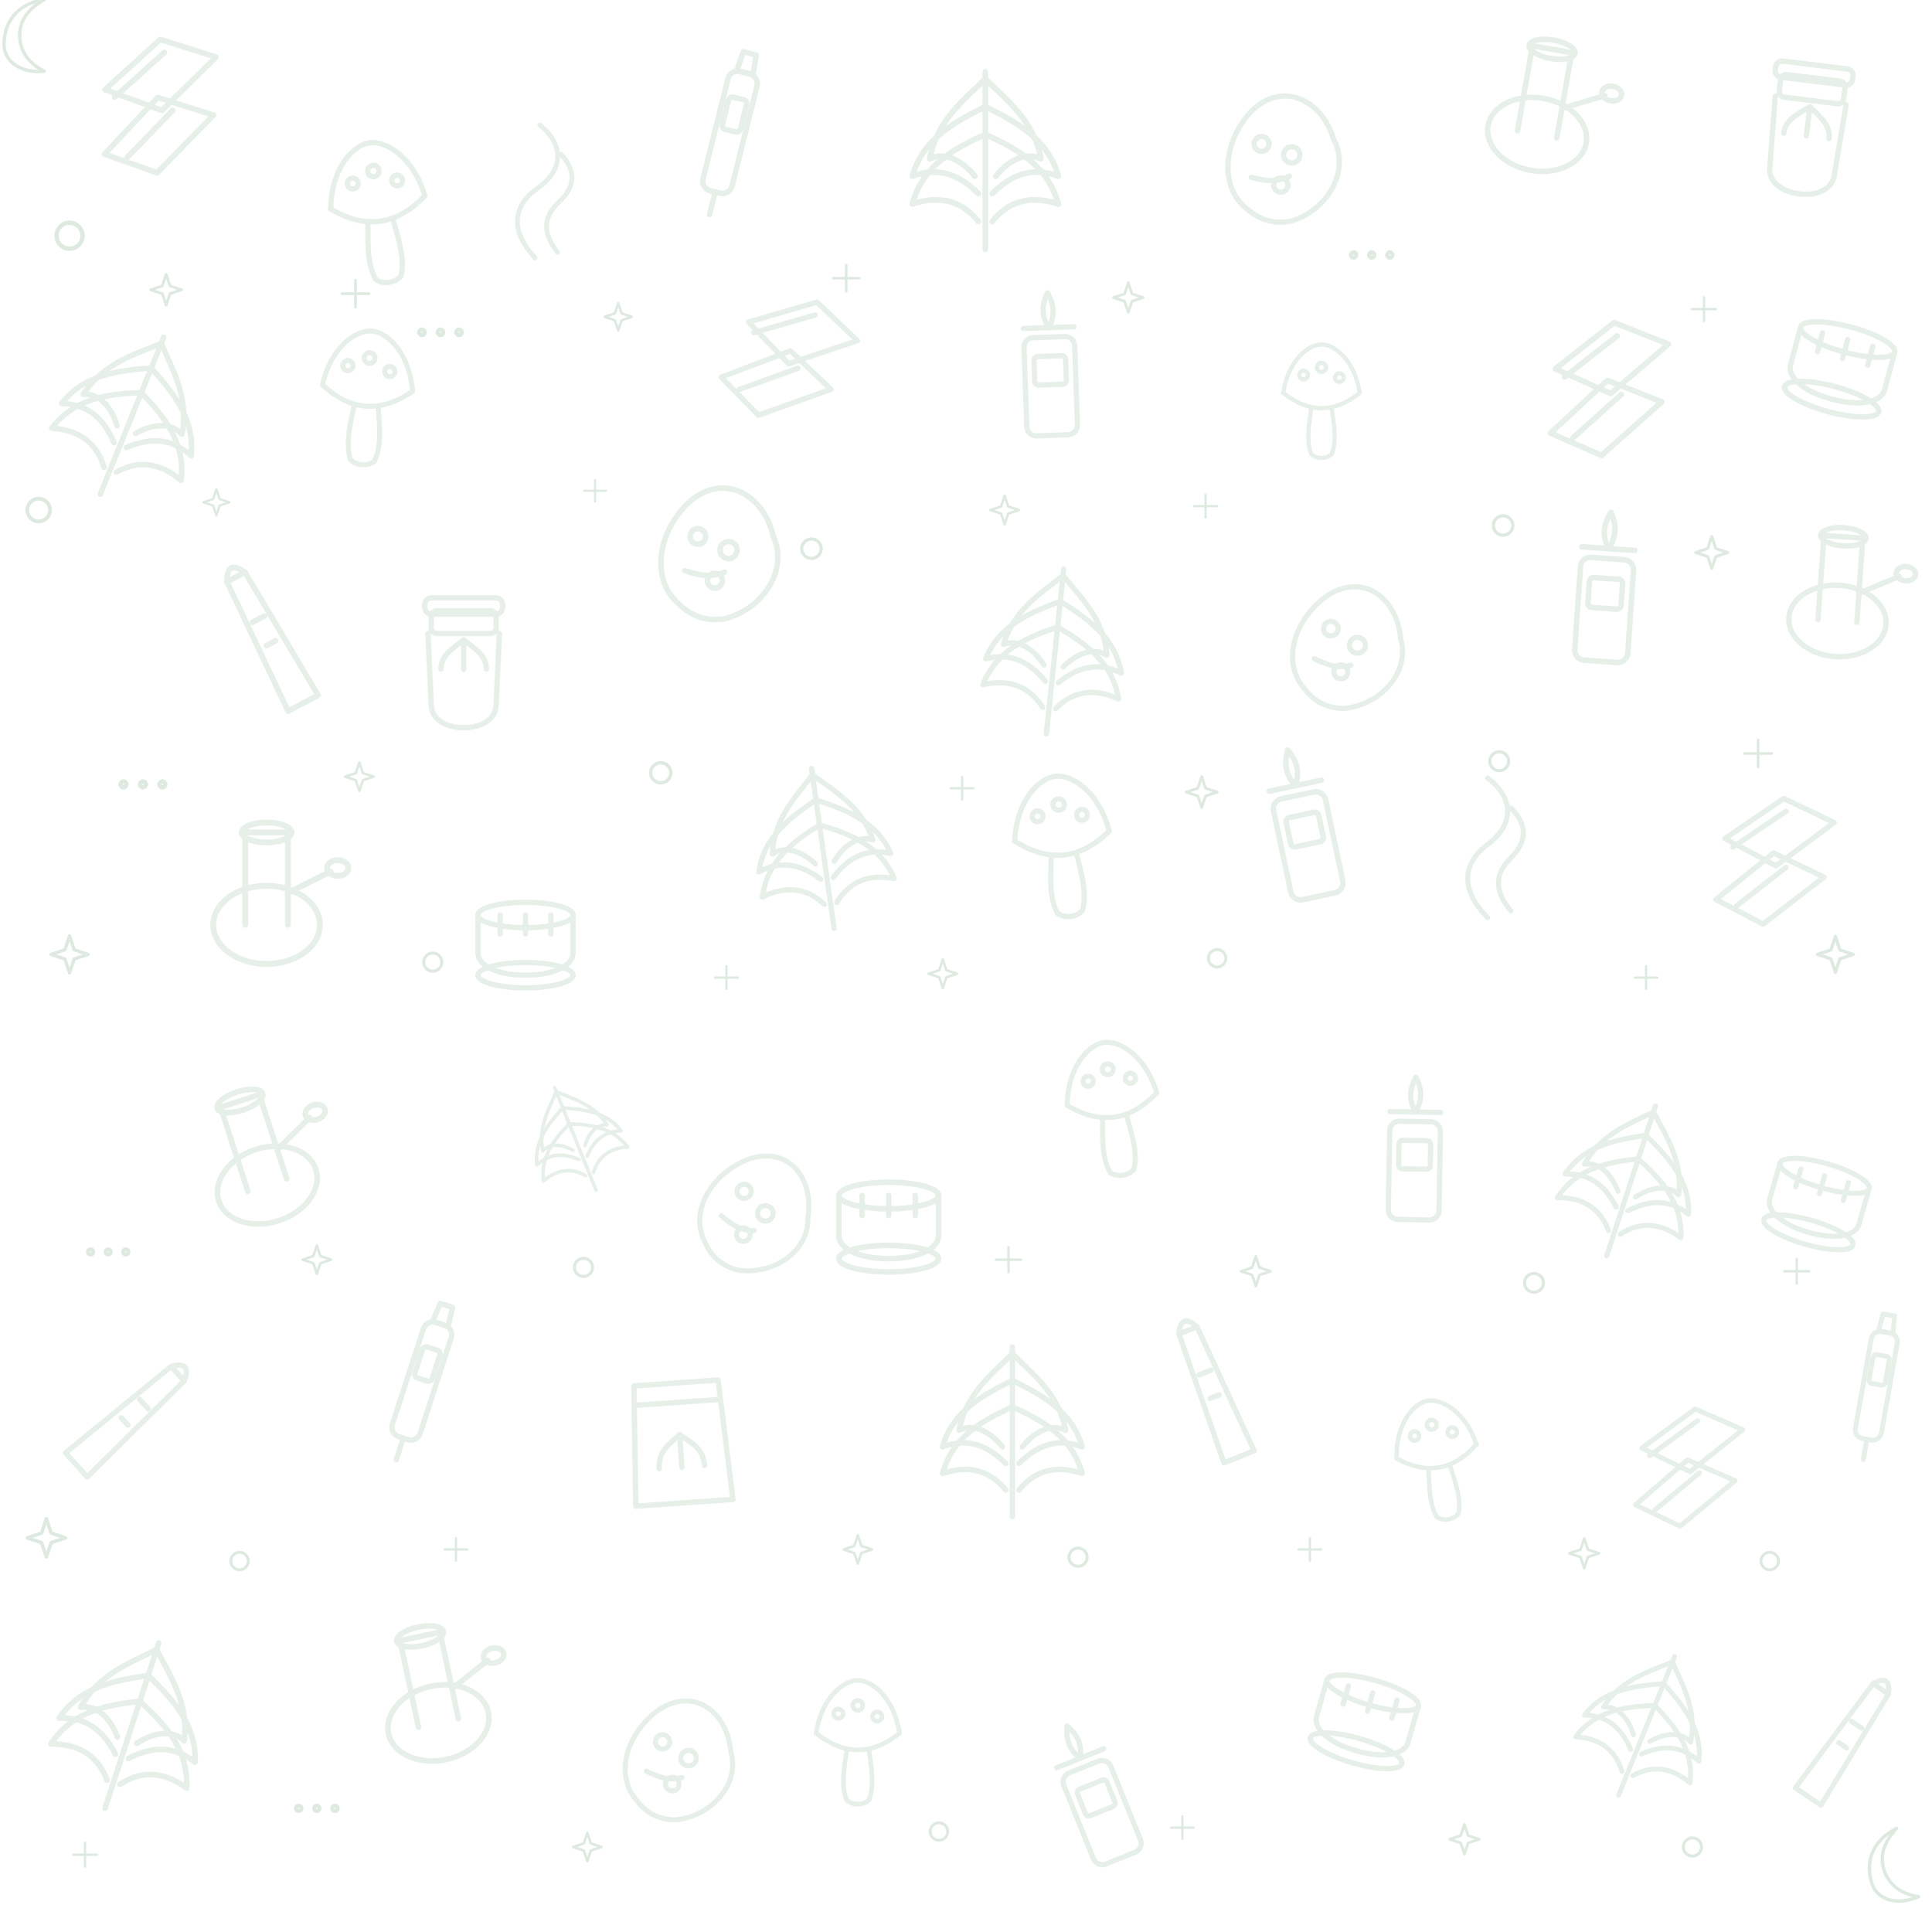
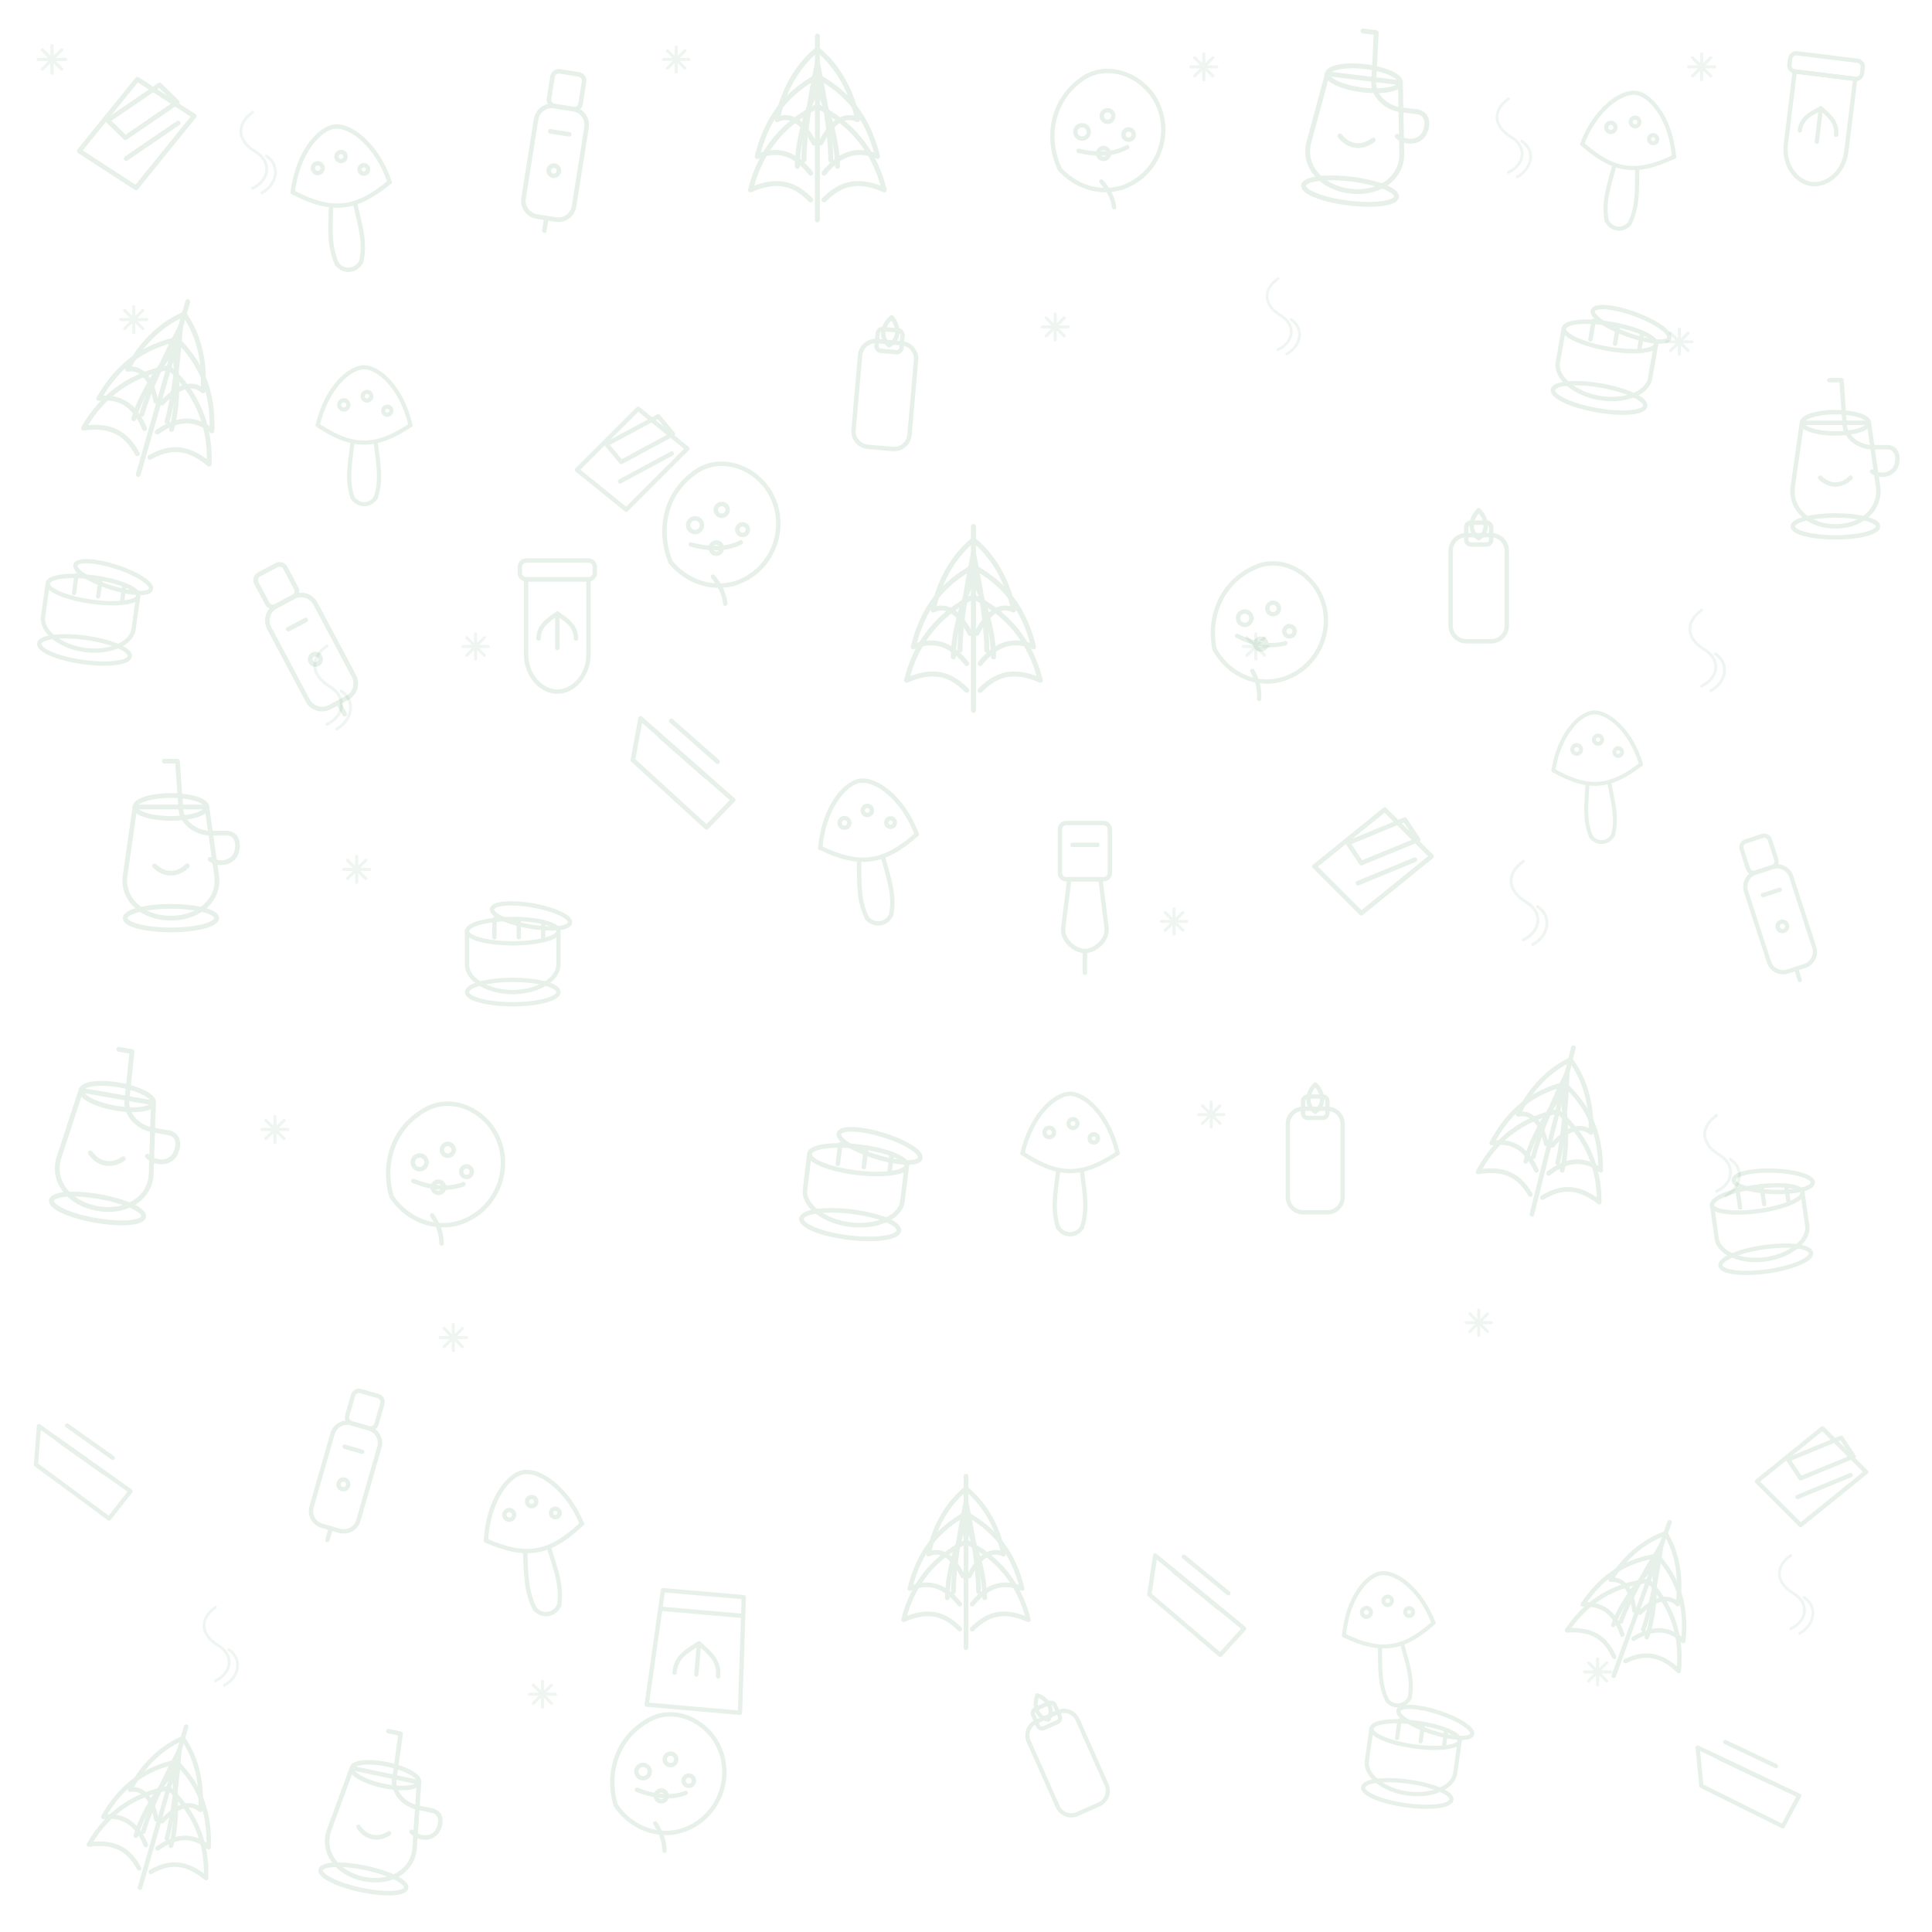
- <svg xmlns="http://www.w3.org/2000/svg" width="500" height="500" viewBox="0 0 500 500">
+ <svg xmlns="http://www.w3.org/2000/svg" width="520" height="520" viewBox="0 0 520 520">
  <defs>
-     <g id="leaf" fill="none" stroke="#2d7a3a" stroke-width="1.65" stroke-linecap="round" stroke-linejoin="round">
-       <path d="M0 25 L0 -26" />
-       <path d="M0 -24 C-6 -18 -14 -12 -16 -1 C-12 -3 -7 -1 -3 4" />
-       <path d="M0 -24 C6 -18 14 -12 16 -1 C12 -3 7 -1 3 4" />
-       <path d="M0 -16 C-8 -12 -18 -7 -21 4 C-13 1 -7 4 -2 9" />
-       <path d="M0 -16 C8 -12 18 -7 21 4 C13 1 7 4 2 9" />
-       <path d="M0 -8 C-9 -4 -18 1 -21 12 C-12 9 -6 12 -2 17" />
-       <path d="M0 -8 C9 -4 18 1 21 12 C12 9 6 12 2 17" />
+     <g id="leaf" fill="none" stroke="#2d7a3a" stroke-width="1.48" stroke-linecap="round" stroke-linejoin="round">
+       <path d="M0 28 L0 -27" />
+       <path d="M0 -23 C-5 -19 -10 -12 -12 -2 C-8 -4 -4 -1 -1 5" />
+       <path d="M0 -23 C5 -19 10 -12 12 -2 C8 -4 4 -1 1 5" />
+       <path d="M0 -15 C-9 -10 -15 -3 -18 9 C-11 6 -6 9 -2 14" />
+       <path d="M0 -15 C9 -10 15 -3 18 9 C11 6 6 9 2 14" />
+       <path d="M0 -6 C-10 -1 -17 7 -20 19 C-11 15 -6 18 -2 22" />
+       <path d="M0 -6 C10 -1 17 7 20 19 C11 15 6 18 2 22" />
+       <path d="M0 -19 C-2 -9 -4 2 -4 10" />
+       <path d="M0 -19 C2 -9 4 2 4 10" />
+       <path d="M0 -12 C-3 -5 -6 4 -6 12" />
+       <path d="M0 -12 C3 -5 6 4 6 12" />
    </g>
-     <g id="mushroom" fill="none" stroke="#2d7a3a" stroke-width="1.65" stroke-linecap="round" stroke-linejoin="round">
-       <path d="M-15 -2 C-13 -15 -5 -21 0 -21 C5 -21 13 -15 15 -2" />
-       <path d="M-15 -2 C-10 2 -5 4 0 4 C5 4 10 2 15 -2" />
-       <path d="M-4 4 C-5 11 -6 17 -4 22" />
-       <path d="M4 4 C5 11 6 17 4 22" />
-       <path d="M-4 22 C-2 24 2 24 4 22" />
-       <circle cx="-7" cy="-9" r="1.7" />
-       <circle cx="0" cy="-12" r="1.8" />
-       <circle cx="7" cy="-8" r="1.7" />
+     <g id="bud" fill="none" stroke="#2d7a3a" stroke-width="1.42" stroke-linecap="round" stroke-linejoin="round">
+       <path d="M-15 12 C-18 2 -15 -10 -4 -16 C5 -21 17 -15 20 -4 C23 7 16 19 4 21 C-4 22 -11 18 -15 12 Z" />
+       <circle cx="-6" cy="1" r="2.2" />
+       <circle cx="3" cy="-3" r="1.9" />
+       <circle cx="9" cy="4" r="1.7" />
+       <circle cx="0" cy="9" r="1.8" />
+       <path d="M-2 18 C0 21 1 24 1 27" />
+       <path d="M-8 7 C-3 9 3 10 8 8" />
    </g>
-     <g id="vape" fill="none" stroke="#2d7a3a" stroke-width="1.65" stroke-linecap="round" stroke-linejoin="round">
-       <rect x="-4.5" y="-23" width="9" height="37" rx="3" />
-       <rect x="-2.8" y="-15" width="5.6" height="10" rx="1.2" />
-       <path d="M-2.5 -23 L2.5 -23 L2 -29 L-2 -29 Z" />
-       <line x1="0" y1="14" x2="0" y2="21" />
+     <g id="mushroom" fill="none" stroke="#2d7a3a" stroke-width="1.42" stroke-linecap="round" stroke-linejoin="round">
+       <path d="M-16 -2 C-13 -15 -5 -22 0 -22 C5 -22 13 -15 16 -2" />
+       <path d="M-16 -2 C-10 2 -5 4 0 4 C5 4 10 2 16 -2" />
+       <path d="M-4 4 C-5 12 -6 17 -4 23" />
+       <path d="M4 4 C5 12 6 17 4 23" />
+       <path d="M-4 23 C-2 26 2 26 4 23" />
+       <circle cx="-7" cy="-9" r="1.6" />
+       <circle cx="1" cy="-12" r="1.5" />
+       <circle cx="8" cy="-7" r="1.4" />
    </g>
-     <g id="pen" fill="none" stroke="#2d7a3a" stroke-width="1.65" stroke-linecap="round" stroke-linejoin="round">
-       <path d="M-3 -24 L3 -24 L5 18 L-5 18 Z" />
-       <line x1="-2" y1="-10" x2="2" y2="-10" />
-       <line x1="-1.5" y1="-2" x2="1.5" y2="-2" />
-       <path d="M-3 -24 Q0 -30 3 -24" />
+     <g id="bong" fill="none" stroke="#2d7a3a" stroke-width="1.44" stroke-linecap="round" stroke-linejoin="round">
+       <path d="M-2 -24 L2 -24 L3 -10 C3 -5 8 -2 12 -2 L17 -2" />
+       <path d="M17 -2 C20 -2 21 1 20 4 C19 7 15 8 12 6" />
+       <path d="M-11 -10 L11 -10 L14 11 C15 18 9 24 0 24 C-9 24 -15 18 -14 11 Z" />
+       <ellipse cx="0" cy="-10" rx="11" ry="3.5" />
+       <ellipse cx="0" cy="24" rx="14" ry="3.6" />
+       <path d="M-5 8 C-2 11 2 11 5 8" />
    </g>
-     <g id="lighter" fill="none" stroke="#2d7a3a" stroke-width="1.65" stroke-linecap="round" stroke-linejoin="round">
-       <rect x="-8" y="-18" width="16" height="31" rx="3" />
-       <rect x="-5" y="-12" width="10" height="9" rx="1.2" />
-       <path d="M-8 -21 L8 -21" />
-       <path d="M0 -21 C-3 -26 -1 -30 0 -32 C1 -30 3 -26 0 -21" />
+     <g id="vape" fill="none" stroke="#2d7a3a" stroke-width="1.42" stroke-linecap="round" stroke-linejoin="round">
+       <rect x="-5" y="-24" width="10" height="11" rx="2" />
+       <rect x="-8" y="-13" width="16" height="35" rx="5" />
+       <line x1="-3" y1="-5" x2="3" y2="-5" />
+       <circle cx="0" cy="7" r="1.6" />
+       <line x1="0" y1="22" x2="0" y2="26" />
    </g>
-     <g id="bong" fill="none" stroke="#2d7a3a" stroke-width="1.65" stroke-linecap="round" stroke-linejoin="round">
-       <path d="M-6 8 L-6 -18 L6 -18 L6 8" />
-       <ellipse cx="0" cy="8" rx="15" ry="11" />
-       <ellipse cx="0" cy="-18" rx="7" ry="2.8" />
-       <path d="M6 -1 L18 -7" />
-       <ellipse cx="20" cy="-8" rx="3" ry="2.2" />
+     <g id="cart" fill="none" stroke="#2d7a3a" stroke-width="1.4" stroke-linecap="round" stroke-linejoin="round">
+       <rect x="-8" y="-22" width="16" height="18" rx="2" />
+       <path d="M-5 -4 L5 -4 L7 12 C7 16 3 19 0 19 C-3 19 -7 16 -7 12 Z" />
+       <line x1="-4" y1="-15" x2="4" y2="-15" />
+       <line x1="0" y1="19" x2="0" y2="26" />
    </g>
-     <g id="jar" fill="none" stroke="#2d7a3a" stroke-width="1.65" stroke-linecap="round" stroke-linejoin="round">
-       <path d="M-11 -6 L-10 16 C-10 20 -6 23 0 23 C6 23 10 20 10 16 L11 -6" />
-       <rect x="-10" y="-13" width="20" height="7" rx="1.8" />
-       <rect x="-12" y="-17" width="24" height="5" rx="2" />
-       <path d="M0 5 L0 -4" />
-       <path d="M0 -4 C-4 -1 -7 1 -7 5" />
-       <path d="M0 -4 C4 -1 7 1 7 5" />
+     <g id="jar" fill="none" stroke="#2d7a3a" stroke-width="1.4" stroke-linecap="round" stroke-linejoin="round">
+       <rect x="-12" y="-18" width="24" height="6" rx="2" />
+       <path d="M-10 -12 L-10 12 C-10 19 -5 24 0 24 C5 24 10 19 10 12 L10 -12 Z" />
+       <path d="M0 10 L0 -1" />
+       <path d="M0 -1 C-3 1 -6 3 -6 7" />
+       <path d="M0 -1 C3 1 6 3 6 7" />
    </g>
-     <g id="grinder" fill="none" stroke="#2d7a3a" stroke-width="1.65" stroke-linecap="round" stroke-linejoin="round">
-       <ellipse cx="0" cy="-10" rx="15" ry="4" />
-       <path d="M-15 -10 L-15 2 C-15 6 -9 9 0 9 C9 9 15 6 15 2 L15 -10" />
-       <ellipse cx="0" cy="9" rx="15" ry="4" />
-       <line x1="-8" y1="-10" x2="-8" y2="-4" />
-       <line x1="0" y1="-10" x2="0" y2="-4" />
-       <line x1="8" y1="-10" x2="8" y2="-4" />
+     <g id="grinder" fill="none" stroke="#2d7a3a" stroke-width="1.4" stroke-linecap="round" stroke-linejoin="round">
+       <ellipse cx="0" cy="-9" rx="15" ry="4" />
+       <path d="M-15 -9 L-15 2 C-15 7 -8 11 0 11 C8 11 15 7 15 2 L15 -9" />
+       <ellipse cx="0" cy="11" rx="15" ry="4" />
+       <ellipse cx="6" cy="-14" rx="13" ry="3.5" transform="rotate(10 6 -14)" />
+       <path d="M-6 -13 L-6 -7" />
+       <path d="M2 -13 L2 -7" />
+       <path d="M10 -12 L10 -7" />
    </g>
-     <g id="bud" fill="none" stroke="#2d7a3a" stroke-width="1.55" stroke-linecap="round" stroke-linejoin="round">
-       <path d="M-11 13 C-18 5 -14 -8 -4 -15 C7 -22 17 -14 18 -2 C21 8 12 18 1 19 C-4 19 -8 17 -11 13 Z" />
-       <circle cx="-3" cy="-5" r="2.2" />
-       <circle cx="5" cy="0" r="2.4" />
-       <circle cx="0" cy="8" r="2.1" />
-       <path d="M-8 4 C-4 6 -1 7 3 6" />
+     <g id="lighter" fill="none" stroke="#2d7a3a" stroke-width="1.4" stroke-linecap="round" stroke-linejoin="round">
+       <rect x="-9" y="-19" width="18" height="34" rx="5" />
+       <rect x="-4" y="-23" width="8" height="7" rx="1.5" />
+       <path d="M0 -27 C3 -24 3 -20 0 -18 C-3 -20 -3 -24 0 -27 Z" />
    </g>
-     <g id="baggie" fill="none" stroke="#2d7a3a" stroke-width="1.65" stroke-linecap="round" stroke-linejoin="round">
+     <g id="tray" fill="none" stroke="#2d7a3a" stroke-width="1.38" stroke-linecap="round" stroke-linejoin="round">
+       <path d="M-18 8 L3 -9 L17 5 L-4 22 Z" />
+       <path d="M-8 1 L9 -6 L13 0 L-4 7 Z" />
+       <path d="M-5 13 L12 6" />
+     </g>
+     <g id="joint" fill="none" stroke="#2d7a3a" stroke-width="1.38" stroke-linecap="round" stroke-linejoin="round">
+       <path d="M-13 -16 L11 12 L2 19 L-17 -4 Z" />
+       <line x1="-8" y1="-10" x2="4" y2="4" />
+       <line x1="-4" y1="-14" x2="8" y2="0" />
+     </g>
+     <g id="baggie" fill="none" stroke="#2d7a3a" stroke-width="1.38" stroke-linecap="round" stroke-linejoin="round">
      <path d="M-13 -18 L13 -18 L15 19 L-15 19 Z" />
      <line x1="-13" y1="-12" x2="13" y2="-12" />
      <path d="M0 8 L0 -2" />
      <path d="M0 -2 C-4 1 -7 3 -7 8" />
      <path d="M0 -2 C4 1 7 3 7 8" />
    </g>
-     <g id="papers" fill="none" stroke="#2d7a3a" stroke-width="1.65" stroke-linecap="round" stroke-linejoin="round">
-       <path d="M-16 9 L4 -2 L18 8 L-3 19 Z" />
-       <path d="M-10 -9 L10 -18 L24 -8 L4 2 Z" />
-       <line x1="-8" y1="-6" x2="10" y2="-14" />
-       <line x1="-10" y1="12" x2="7" y2="3" />
+     <g id="smoke" fill="none" stroke="#2d7a3a" stroke-width="1.26" stroke-linecap="round" stroke-linejoin="round">
+       <path d="M0 14 C8 10 8 2 1 -2 C-7 -7 -7 -14 0 -19" />
+       <path d="M4 16 C11 12 12 4 6 0" />
    </g>
-     <g id="cone" fill="none" stroke="#2d7a3a" stroke-width="1.65" stroke-linecap="round" stroke-linejoin="round">
-       <path d="M-11 -17 L10 12 L2 19 L-16 -7 Z" />
-       <line x1="-8" y1="-11" x2="4" y2="5" />
-       <line x1="-4" y1="-15" x2="8" y2="1" />
-     </g>
-     <g id="smoke" fill="none" stroke="#2d7a3a" stroke-width="1.5" stroke-linecap="round" stroke-linejoin="round">
-       <path d="M0 18 C-8 10 -8 2 0 -4 C8 -10 8 -18 0 -24" />
-       <path d="M7 16 C2 10 2 5 7 0 C12 -5 12 -10 7 -15" />
-     </g>
-     <g id="spark" fill="none" stroke="#2d7a3a" stroke-width="1.45" stroke-linecap="round" stroke-linejoin="round">
-       <path d="M0 -8 L2 -2 L8 0 L2 2 L0 8 L-2 2 L-8 0 L-2 -2 Z" />
-     </g>
-     <g id="plus" fill="none" stroke="#2d7a3a" stroke-width="1.4" stroke-linecap="round">
-       <line x1="0" y1="-7" x2="0" y2="7" />
-       <line x1="-7" y1="0" x2="7" y2="0" />
-     </g>
-     <g id="ring" fill="none" stroke="#2d7a3a" stroke-width="1.4">
-       <circle cx="0" cy="0" r="4.2" />
-     </g>
-     <g id="moon" fill="none" stroke="#2d7a3a" stroke-width="1.5" stroke-linecap="round" stroke-linejoin="round">
-       <path d="M6 -14 C-7 -12 -12 -3 -12 6 C-12 14 -4 19 6 18 C-2 14 -5 8 -5 2 C-5 -5 -1 -10 6 -14 Z" />
-     </g>
-     <g id="dot3" fill="none" stroke="#2d7a3a" stroke-width="1.35" stroke-linecap="round">
-       <circle cx="-6" cy="0" r="0.9" />
-       <circle cx="0" cy="0" r="0.9" />
-       <circle cx="6" cy="0" r="0.9" />
+     <g id="spark" fill="none" stroke="#2d7a3a" stroke-width="1.18" stroke-linecap="round" stroke-linejoin="round">
+       <path d="M0 -5 L0 5" />
+       <path d="M-5 0 L5 0" />
+       <path d="M-3.5 -3.5 L3.5 3.5" />
+       <path d="M3.5 -3.5 L-3.5 3.5" />
    </g>
  </defs>
-   <g opacity="0.12">
-     <use href="#papers" transform="translate(38 28) rotate(-18) scale(0.88)" />
-     <use href="#mushroom" transform="translate(98 54) rotate(-8) scale(0.82)" />
-     <use href="#smoke" transform="translate(139 52) rotate(2) scale(0.82)" />
-     <use href="#vape" transform="translate(188 38) rotate(14) scale(0.86)" />
-     <use href="#leaf" transform="translate(255 42) rotate(0) scale(0.90)" />
-     <use href="#bud" transform="translate(330 41) rotate(-12) scale(0.88)" />
-     <use href="#bong" transform="translate(399 28) rotate(10) scale(0.86)" />
-     <use href="#jar" transform="translate(468 31) rotate(7) scale(0.84)" />
-     <use href="#leaf" transform="translate(34 108) rotate(22) scale(0.86)" />
-     <use href="#mushroom" transform="translate(95 102) rotate(4) scale(0.78)" />
-     <use href="#papers" transform="translate(201 92) rotate(8) scale(0.84)" />
-     <use href="#lighter" transform="translate(272 102) rotate(-2) scale(0.82)" />
-     <use href="#mushroom" transform="translate(342 103) rotate(0) scale(0.66)" />
-     <use href="#papers" transform="translate(413 101) rotate(-14) scale(0.88)" />
-     <use href="#grinder" transform="translate(476 96) rotate(15) scale(0.84)" />
-     <use href="#pen" transform="translate(71 168) rotate(-28) scale(0.88)" />
-     <use href="#jar" transform="translate(120 169) rotate(0) scale(0.84)" />
-     <use href="#bud" transform="translate(184 143) rotate(-8) scale(0.92)" />
-     <use href="#leaf" transform="translate(273 169) rotate(6) scale(0.84)" />
-     <use href="#bud" transform="translate(347 167) rotate(0) scale(0.86)" />
-     <use href="#lighter" transform="translate(415 160) rotate(4) scale(0.86)" />
-     <use href="#bong" transform="translate(476 154) rotate(4) scale(0.84)" />
-     <use href="#bong" transform="translate(69 232) rotate(0) scale(0.92)" />
-     <use href="#grinder" transform="translate(136 245) rotate(0) scale(0.82)" />
-     <use href="#leaf" transform="translate(213 220) rotate(-8) scale(0.82)" />
-     <use href="#mushroom" transform="translate(275 218) rotate(-6) scale(0.82)" />
-     <use href="#lighter" transform="translate(339 221) rotate(-12) scale(0.86)" />
-     <use href="#smoke" transform="translate(385 222) rotate(0) scale(0.86)" />
-     <use href="#papers" transform="translate(456 223) rotate(-10) scale(0.84)" />
-     <use href="#bong" transform="translate(67 300) rotate(-18) scale(0.88)" />
-     <use href="#leaf" transform="translate(149 295) rotate(-22) scale(0.56)" />
-     <use href="#bud" transform="translate(194 313) rotate(14) scale(0.84)" />
-     <use href="#grinder" transform="translate(230 318) rotate(0) scale(0.86)" />
-     <use href="#mushroom" transform="translate(288 286) rotate(-8) scale(0.78)" />
-     <use href="#lighter" transform="translate(366 305) rotate(1) scale(0.82)" />
-     <use href="#leaf" transform="translate(422 306) rotate(18) scale(0.80)" />
-     <use href="#grinder" transform="translate(470 312) rotate(16) scale(0.80)" />
-     <use href="#pen" transform="translate(31 369) rotate(48) scale(0.84)" />
-     <use href="#vape" transform="translate(108 361) rotate(18) scale(0.84)" />
-     <use href="#baggie" transform="translate(176 373) rotate(-4) scale(0.84)" />
-     <use href="#leaf" transform="translate(262 371) rotate(0) scale(0.86)" />
-     <use href="#pen" transform="translate(315 363) rotate(-22) scale(0.84)" />
-     <use href="#mushroom" transform="translate(372 377) rotate(-10) scale(0.70)" />
-     <use href="#papers" transform="translate(434 380) rotate(-12) scale(0.78)" />
-     <use href="#vape" transform="translate(485 362) rotate(10) scale(0.76)" />
-     <use href="#leaf" transform="translate(34 447) rotate(18) scale(0.88)" />
-     <use href="#bong" transform="translate(112 439) rotate(-12) scale(0.88)" />
-     <use href="#bud" transform="translate(174 455) rotate(0) scale(0.84)" />
-     <use href="#mushroom" transform="translate(222 450) rotate(0) scale(0.72)" />
-     <use href="#lighter" transform="translate(286 471) rotate(-22) scale(0.82)" />
-     <use href="#grinder" transform="translate(353 446) rotate(16) scale(0.82)" />
-     <use href="#leaf" transform="translate(426 447) rotate(22) scale(0.76)" />
-     <use href="#pen" transform="translate(476 453) rotate(34) scale(0.80)" />
+   <g opacity="0.114">
+     <use href="#tray" transform="translate(36 30) rotate(-12) scale(0.92)" />
+     <use href="#mushroom" transform="translate(92 52) rotate(-6) scale(0.82)" />
+     <use href="#vape" transform="translate(150 40) rotate(9) scale(0.86)" />
+     <use href="#leaf" transform="translate(220 34) rotate(0) scale(0.90)" />
+     <use href="#bud" transform="translate(296 34) rotate(-8) scale(0.82)" />
+     <use href="#bong" transform="translate(366 30) rotate(7) scale(0.90)" />
+     <use href="#mushroom" transform="translate(438 42) rotate(8) scale(0.78)" />
+     <use href="#jar" transform="translate(490 30) rotate(7) scale(0.82)" />
+     <use href="#leaf" transform="translate(44 104) rotate(16) scale(0.88)" />
+     <use href="#mushroom" transform="translate(98 116) rotate(0) scale(0.78)" />
+     <use href="#tray" transform="translate(170 118) rotate(-6) scale(0.86)" />
+     <use href="#lighter" transform="translate(238 108) rotate(5) scale(0.84)" />
+     <use href="#grinder" transform="translate(432 98) rotate(10) scale(0.84)" />
+     <use href="#bong" transform="translate(494 122) rotate(0) scale(0.82)" />
+     <use href="#grinder" transform="translate(24 166) rotate(8) scale(0.82)" />
+     <use href="#vape" transform="translate(82 172) rotate(-28) scale(0.88)" />
+     <use href="#jar" transform="translate(150 166) rotate(0) scale(0.84)" />
+     <use href="#bud" transform="translate(192 140) rotate(-6) scale(0.84)" />
+     <use href="#leaf" transform="translate(262 166) rotate(0) scale(0.90)" />
+     <use href="#bud" transform="translate(340 166) rotate(5) scale(0.82)" />
+     <use href="#lighter" transform="translate(398 160) rotate(0) scale(0.84)" />
+     <use href="#bong" transform="translate(46 226) rotate(0) scale(0.88)" />
+     <use href="#grinder" transform="translate(138 258) rotate(0) scale(0.82)" />
+     <use href="#joint" transform="translate(186 206) rotate(-8) scale(0.90)" />
+     <use href="#mushroom" transform="translate(234 228) rotate(-8) scale(0.82)" />
+     <use href="#cart" transform="translate(292 240) rotate(0) scale(0.84)" />
+     <use href="#tray" transform="translate(370 226) rotate(0) scale(0.90)" />
+     <use href="#mushroom" transform="translate(430 208) rotate(-4) scale(0.74)" />
+     <use href="#vape" transform="translate(478 244) rotate(-18) scale(0.80)" />
+     <use href="#bong" transform="translate(30 304) rotate(10) scale(0.90)" />
+     <use href="#bud" transform="translate(118 312) rotate(0) scale(0.84)" />
+     <use href="#grinder" transform="translate(230 320) rotate(7) scale(0.88)" />
+     <use href="#mushroom" transform="translate(288 312) rotate(0) scale(0.80)" />
+     <use href="#lighter" transform="translate(354 314) rotate(0) scale(0.82)" />
+     <use href="#leaf" transform="translate(418 304) rotate(14) scale(0.84)" />
+     <use href="#grinder" transform="translate(474 330) rotate(-8) scale(0.82)" />
+     <use href="#joint" transform="translate(24 394) rotate(-14) scale(0.82)" />
+     <use href="#vape" transform="translate(94 394) rotate(16) scale(0.82)" />
+     <use href="#mushroom" transform="translate(144 414) rotate(-10) scale(0.82)" />
+     <use href="#baggie" transform="translate(188 444) rotate(5) scale(0.84)" />
+     <use href="#leaf" transform="translate(260 420) rotate(0) scale(0.84)" />
+     <use href="#joint" transform="translate(324 430) rotate(-10) scale(0.84)" />
+     <use href="#mushroom" transform="translate(374 440) rotate(-8) scale(0.76)" />
+     <use href="#leaf" transform="translate(442 430) rotate(20) scale(0.80)" />
+     <use href="#tray" transform="translate(488 392) rotate(0) scale(0.84)" />
+     <use href="#leaf" transform="translate(44 486) rotate(16) scale(0.82)" />
+     <use href="#bong" transform="translate(102 486) rotate(12) scale(0.84)" />
+     <use href="#bud" transform="translate(178 476) rotate(0) scale(0.82)" />
+     <use href="#lighter" transform="translate(288 476) rotate(-24) scale(0.80)" />
+     <use href="#grinder" transform="translate(380 474) rotate(8) scale(0.80)" />
+     <use href="#joint" transform="translate(472 478) rotate(-24) scale(0.82)" />
  </g>
-   <g opacity="0.16">
-     <use href="#moon" transform="translate(8 8) scale(0.58)" />
-     <use href="#ring" transform="translate(18 61) scale(0.8)" />
-     <use href="#spark" transform="translate(43 75) scale(0.5)" />
-     <use href="#plus" transform="translate(92 76) scale(0.5)" />
-     <use href="#dot3" transform="translate(114 86) scale(0.8)" />
-     <use href="#spark" transform="translate(160 82) scale(0.44)" />
-     <use href="#plus" transform="translate(219 72) scale(0.48)" />
-     <use href="#spark" transform="translate(292 77) scale(0.48)" />
-     <use href="#dot3" transform="translate(355 66) scale(0.78)" />
-     <use href="#plus" transform="translate(441 80) scale(0.44)" />
-     <use href="#ring" transform="translate(10 132) scale(0.7)" />
-     <use href="#spark" transform="translate(56 130) scale(0.42)" />
-     <use href="#plus" transform="translate(154 127) scale(0.4)" />
-     <use href="#ring" transform="translate(210 142) scale(0.6)" />
-     <use href="#spark" transform="translate(260 132) scale(0.46)" />
-     <use href="#plus" transform="translate(312 131) scale(0.42)" />
-     <use href="#ring" transform="translate(389 136) scale(0.6)" />
-     <use href="#spark" transform="translate(443 143) scale(0.52)" />
-     <use href="#dot3" transform="translate(37 203) scale(0.84)" />
-     <use href="#spark" transform="translate(93 201) scale(0.46)" />
-     <use href="#ring" transform="translate(171 200) scale(0.62)" />
-     <use href="#plus" transform="translate(249 204) scale(0.42)" />
-     <use href="#spark" transform="translate(311 205) scale(0.5)" />
-     <use href="#ring" transform="translate(388 197) scale(0.58)" />
-     <use href="#plus" transform="translate(455 195) scale(0.5)" />
-     <use href="#spark" transform="translate(18 247) scale(0.6)" />
-     <use href="#ring" transform="translate(112 249) scale(0.56)" />
-     <use href="#plus" transform="translate(188 253) scale(0.42)" />
-     <use href="#spark" transform="translate(244 252) scale(0.46)" />
-     <use href="#ring" transform="translate(315 248) scale(0.54)" />
-     <use href="#plus" transform="translate(426 253) scale(0.42)" />
-     <use href="#spark" transform="translate(475 247) scale(0.58)" />
-     <use href="#dot3" transform="translate(28 324) scale(0.76)" />
-     <use href="#spark" transform="translate(82 326) scale(0.46)" />
-     <use href="#ring" transform="translate(151 328) scale(0.56)" />
-     <use href="#plus" transform="translate(261 326) scale(0.46)" />
-     <use href="#spark" transform="translate(325 329) scale(0.48)" />
-     <use href="#ring" transform="translate(397 332) scale(0.58)" />
-     <use href="#plus" transform="translate(465 329) scale(0.46)" />
-     <use href="#spark" transform="translate(12 398) scale(0.62)" />
-     <use href="#ring" transform="translate(62 404) scale(0.54)" />
-     <use href="#plus" transform="translate(118 401) scale(0.42)" />
-     <use href="#spark" transform="translate(222 401) scale(0.46)" />
-     <use href="#ring" transform="translate(279 403) scale(0.56)" />
-     <use href="#plus" transform="translate(339 401) scale(0.42)" />
-     <use href="#spark" transform="translate(410 402) scale(0.48)" />
-     <use href="#ring" transform="translate(458 404) scale(0.54)" />
-     <use href="#plus" transform="translate(22 480) scale(0.44)" />
-     <use href="#dot3" transform="translate(82 468) scale(0.78)" />
-     <use href="#spark" transform="translate(152 478) scale(0.46)" />
-     <use href="#ring" transform="translate(243 474) scale(0.54)" />
-     <use href="#plus" transform="translate(306 473) scale(0.42)" />
-     <use href="#spark" transform="translate(379 476) scale(0.48)" />
-     <use href="#ring" transform="translate(438 478) scale(0.56)" />
-     <use href="#moon" transform="translate(490 482) rotate(-18) scale(0.58)" />
+   <g opacity="0.076">
+     <use href="#spark" transform="translate(14 16) scale(0.74)" />
+     <use href="#smoke" transform="translate(68 42) scale(0.62)" />
+     <use href="#spark" transform="translate(182 16) scale(0.68)" />
+     <use href="#spark" transform="translate(324 18) scale(0.70)" />
+     <use href="#smoke" transform="translate(406 38) scale(0.60)" />
+     <use href="#spark" transform="translate(458 18) scale(0.70)" />
+     <use href="#spark" transform="translate(36 86) scale(0.70)" />
+     <use href="#spark" transform="translate(284 88) scale(0.70)" />
+     <use href="#smoke" transform="translate(344 86) scale(0.58)" />
+     <use href="#spark" transform="translate(452 92) scale(0.68)" />
+     <use href="#smoke" transform="translate(88 186) scale(0.64)" />
+     <use href="#spark" transform="translate(128 174) scale(0.68)" />
+     <use href="#spark" transform="translate(338 174) scale(0.68)" />
+     <use href="#smoke" transform="translate(458 176) scale(0.62)" />
+     <use href="#spark" transform="translate(96 234) scale(0.70)" />
+     <use href="#spark" transform="translate(316 248) scale(0.68)" />
+     <use href="#smoke" transform="translate(410 244) scale(0.64)" />
+     <use href="#spark" transform="translate(74 304) scale(0.70)" />
+     <use href="#spark" transform="translate(326 300) scale(0.68)" />
+     <use href="#smoke" transform="translate(462 312) scale(0.62)" />
+     <use href="#spark" transform="translate(122 360) scale(0.70)" />
+     <use href="#spark" transform="translate(398 356) scale(0.68)" />
+     <use href="#smoke" transform="translate(58 444) scale(0.60)" />
+     <use href="#spark" transform="translate(146 456) scale(0.70)" />
+     <use href="#spark" transform="translate(430 450) scale(0.70)" />
+     <use href="#smoke" transform="translate(482 430) scale(0.60)" />
  </g>
</svg>
